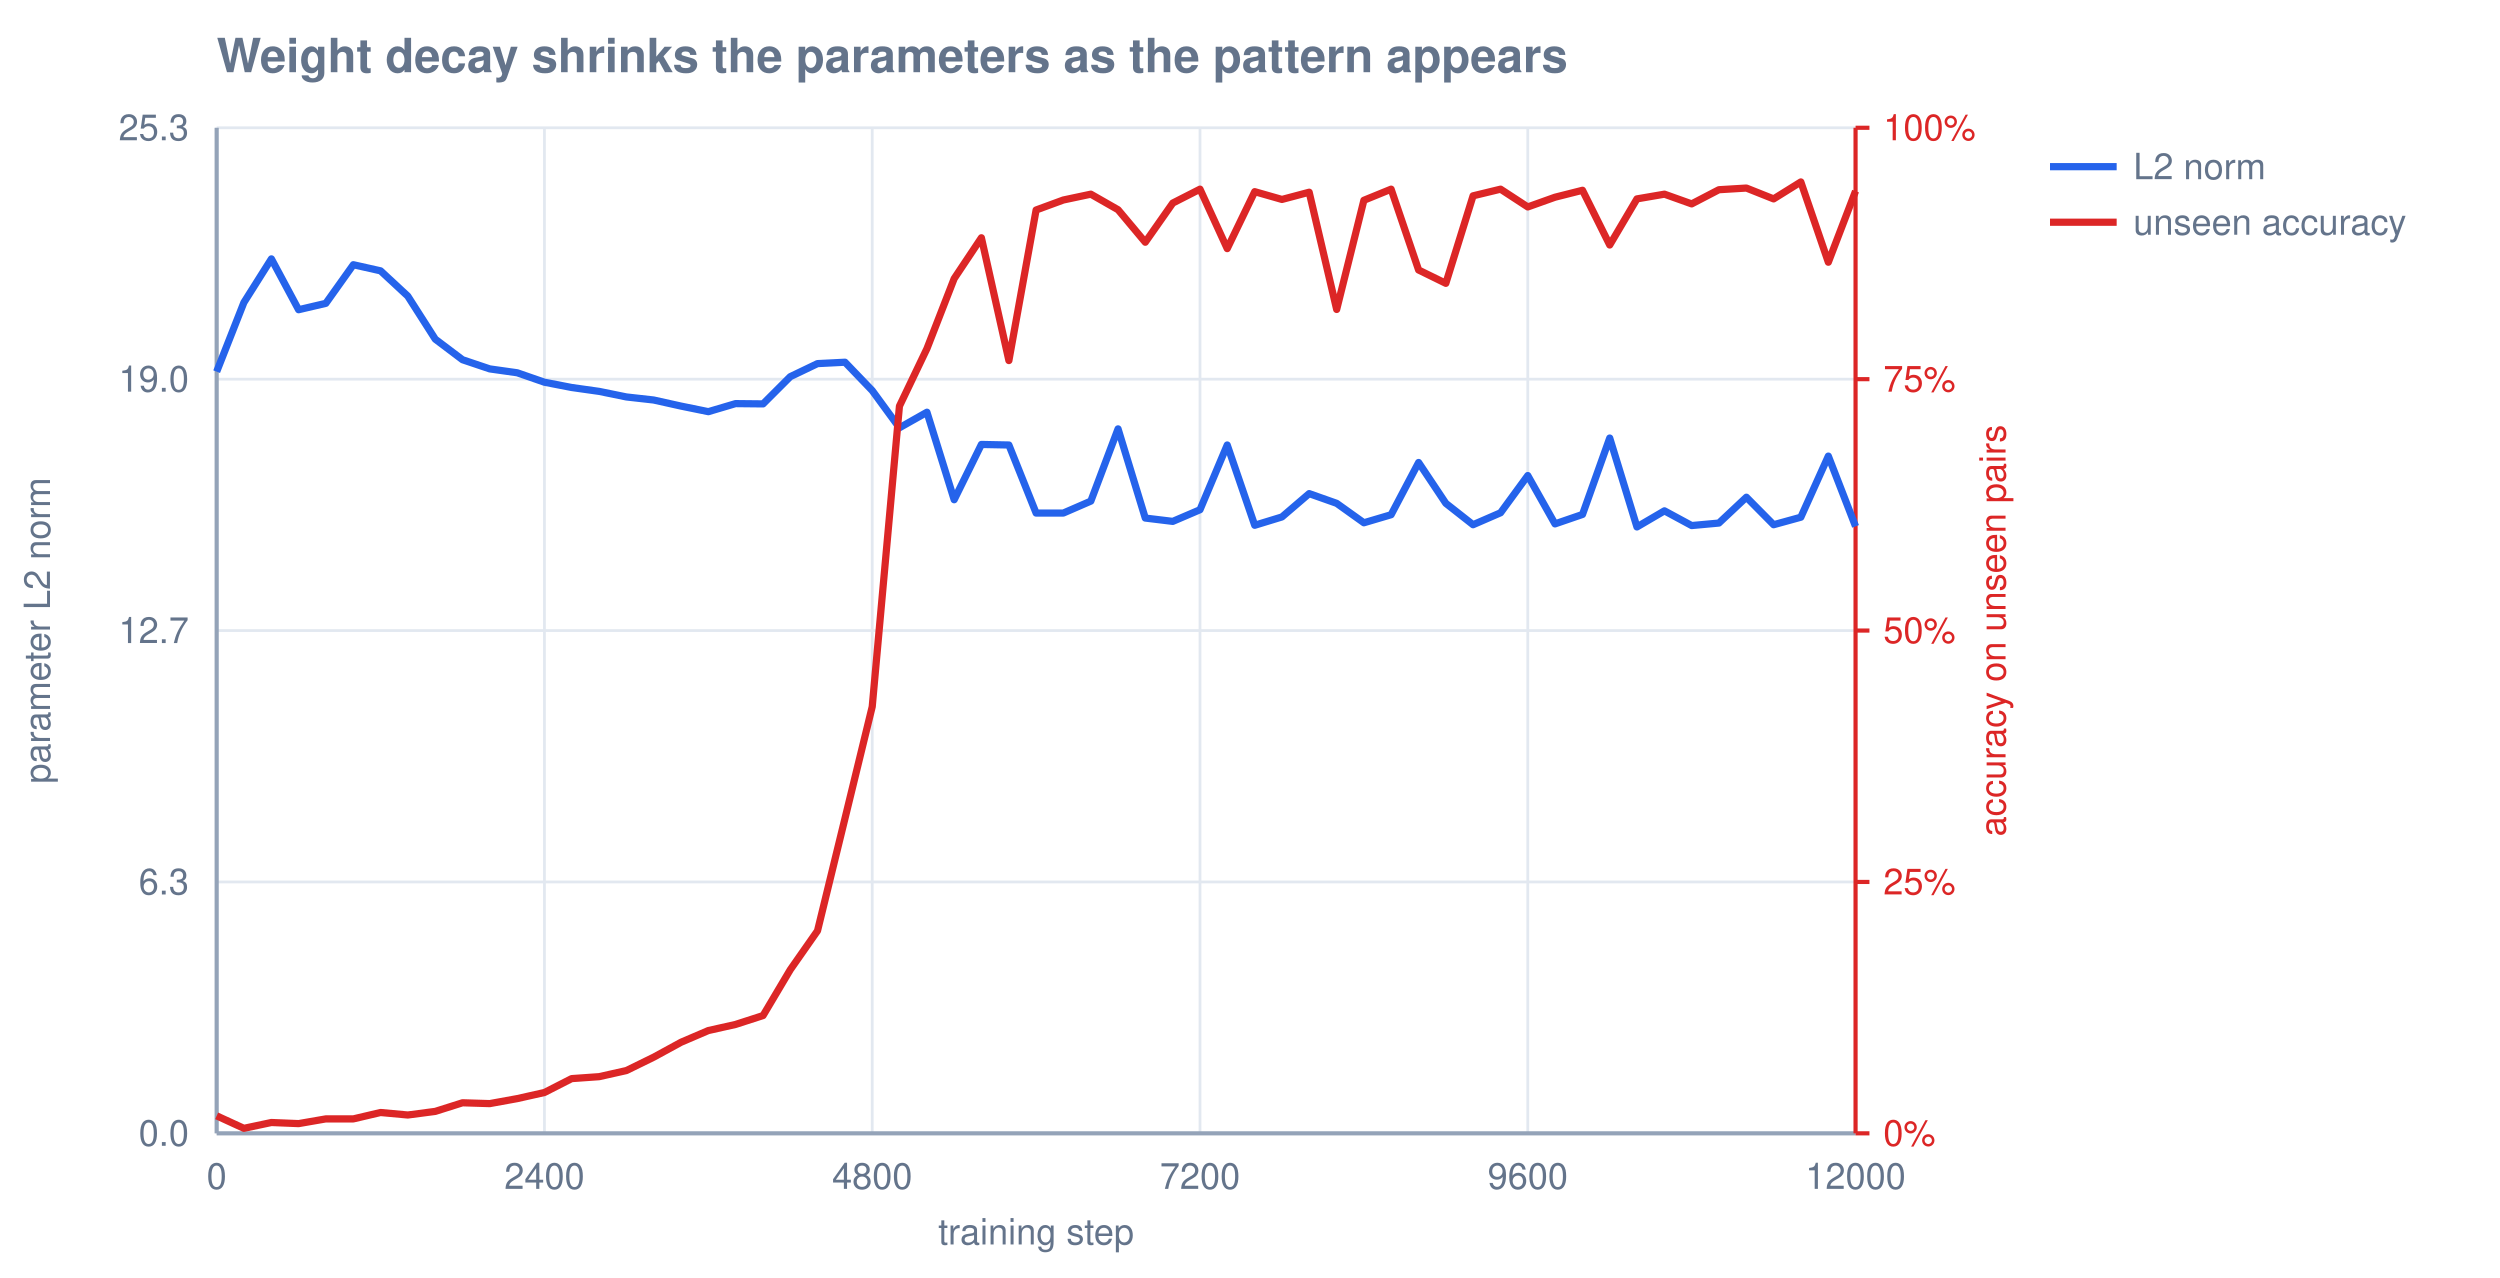
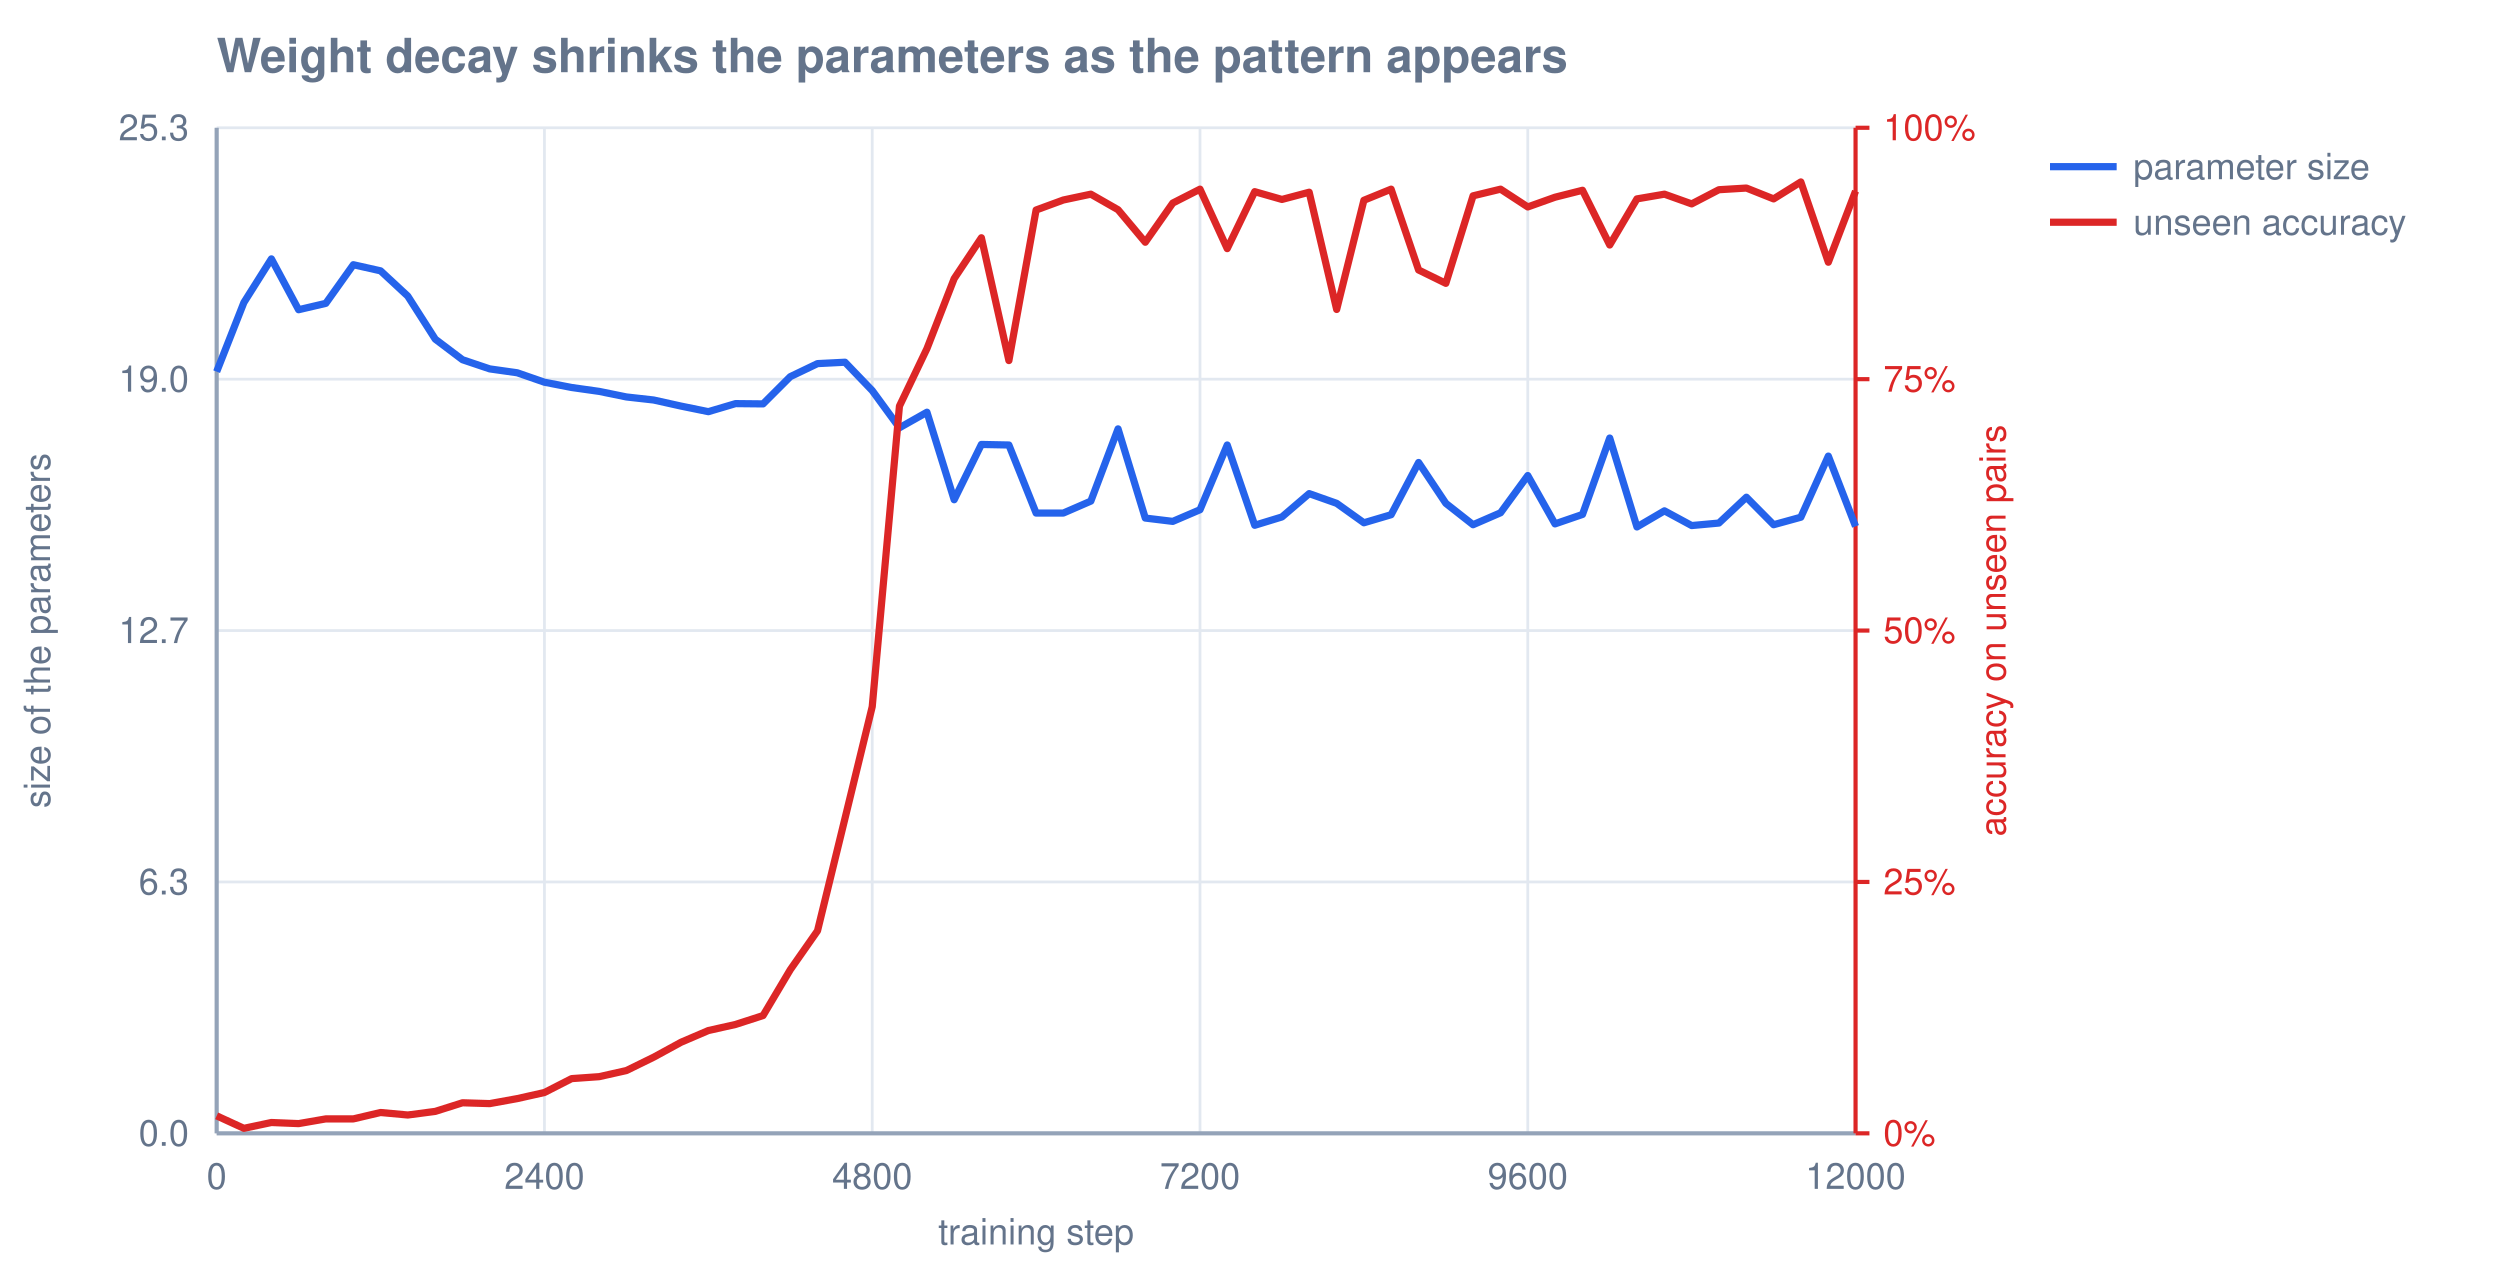
<svg xmlns="http://www.w3.org/2000/svg" width="900" height="460" viewBox="0 0 900 460" font-family="ui-sans-serif,system-ui,Segoe UI,Helvetica,Arial,sans-serif">
  <text x="78" y="26" font-size="17" font-weight="600" fill="#64748b">Weight decay shrinks the parameters as the pattern appears</text>
  <line x1="78.0" y1="408.0" x2="668.0" y2="408.0" stroke="#e2e8f0" stroke-width="1" />
  <text x="68.0" y="412.5" font-size="13" fill="#64748b" text-anchor="end">0.0</text>
  <line x1="78.0" y1="317.5" x2="668.0" y2="317.5" stroke="#e2e8f0" stroke-width="1" />
  <text x="68.0" y="322.0" font-size="13" fill="#64748b" text-anchor="end">6.3</text>
  <line x1="78.0" y1="227.0" x2="668.0" y2="227.0" stroke="#e2e8f0" stroke-width="1" />
  <text x="68.0" y="231.5" font-size="13" fill="#64748b" text-anchor="end">12.7</text>
  <line x1="78.0" y1="136.5" x2="668.0" y2="136.5" stroke="#e2e8f0" stroke-width="1" />
  <text x="68.0" y="141.0" font-size="13" fill="#64748b" text-anchor="end">19.0</text>
  <line x1="78.0" y1="46.0" x2="668.0" y2="46.0" stroke="#e2e8f0" stroke-width="1" />
  <text x="68.0" y="50.5" font-size="13" fill="#64748b" text-anchor="end">25.3</text>
  <line x1="78.0" y1="46.0" x2="78.0" y2="408.0" stroke="#e2e8f0" stroke-width="1" />
  <text x="78.0" y="428.0" font-size="13" fill="#64748b" text-anchor="middle">0</text>
  <line x1="196.0" y1="46.0" x2="196.0" y2="408.0" stroke="#e2e8f0" stroke-width="1" />
  <text x="196.0" y="428.0" font-size="13" fill="#64748b" text-anchor="middle">2400</text>
  <line x1="314.0" y1="46.0" x2="314.0" y2="408.0" stroke="#e2e8f0" stroke-width="1" />
  <text x="314.0" y="428.0" font-size="13" fill="#64748b" text-anchor="middle">4800</text>
  <line x1="432.0" y1="46.0" x2="432.0" y2="408.0" stroke="#e2e8f0" stroke-width="1" />
  <text x="432.0" y="428.0" font-size="13" fill="#64748b" text-anchor="middle">7200</text>
  <line x1="550.0" y1="46.0" x2="550.0" y2="408.0" stroke="#e2e8f0" stroke-width="1" />
  <text x="550.0" y="428.0" font-size="13" fill="#64748b" text-anchor="middle">9600</text>
  <line x1="668.0" y1="46.0" x2="668.0" y2="408.0" stroke="#e2e8f0" stroke-width="1" />
  <text x="668.0" y="428.0" font-size="13" fill="#64748b" text-anchor="middle">12000</text>
  <line x1="78.0" y1="408.0" x2="668.0" y2="408.0" stroke="#94a3b8" stroke-width="1.5" />
  <line x1="78.0" y1="46.0" x2="78.0" y2="408.0" stroke="#94a3b8" stroke-width="1.5" />
  <text x="373.0" y="448.0" font-size="13" fill="#64748b" text-anchor="middle">training step</text>
-   <text x="18" y="227.0" font-size="13" fill="#64748b" transform="rotate(-90 18 227.0)" text-anchor="middle">parameter L2 norm</text>
+   <text x="18" y="227.0" font-size="13" fill="#64748b" transform="rotate(-90 18 227.0)" text-anchor="middle">size of the parameters</text>
  <line x1="668.0" y1="46.0" x2="668.0" y2="408.0" stroke="#dc2626" stroke-width="1.5" />
  <line x1="668.0" y1="408.0" x2="673.0" y2="408.0" stroke="#dc2626" stroke-width="1.5" />
  <text x="678.0" y="412.5" font-size="13" fill="#dc2626">0%</text>
  <line x1="668.0" y1="317.5" x2="673.0" y2="317.5" stroke="#dc2626" stroke-width="1.5" />
  <text x="678.0" y="322.0" font-size="13" fill="#dc2626">25%</text>
  <line x1="668.0" y1="227.0" x2="673.0" y2="227.0" stroke="#dc2626" stroke-width="1.5" />
  <text x="678.0" y="231.5" font-size="13" fill="#dc2626">50%</text>
  <line x1="668.0" y1="136.5" x2="673.0" y2="136.5" stroke="#dc2626" stroke-width="1.5" />
  <text x="678.0" y="141.0" font-size="13" fill="#dc2626">75%</text>
  <line x1="668.0" y1="46.0" x2="673.0" y2="46.0" stroke="#dc2626" stroke-width="1.5" />
  <text x="678.0" y="50.5" font-size="13" fill="#dc2626">100%</text>
  <text x="722.0" y="227.0" font-size="13" fill="#dc2626" text-anchor="middle" transform="rotate(-90 722.0 227.0)">accuracy on unseen pairs</text>
  <polyline fill="none" stroke="#2563eb" stroke-width="2.6" stroke-linejoin="round" points="78.0,133.8 87.8,108.9 97.7,93.2 107.5,111.5 117.3,109.2 127.2,95.3 137.0,97.5 146.8,106.6 156.7,122.1 166.5,129.5 176.3,132.8 186.2,134.2 196.0,137.6 205.8,139.5 215.7,140.9 225.5,142.9 235.3,144.0 245.2,146.2 255.0,148.2 264.8,145.3 274.7,145.4 284.5,135.6 294.3,130.9 304.2,130.4 314.0,140.6 323.8,154.0 333.7,148.4 343.5,179.9 353.3,160.0 363.2,160.2 373.0,184.7 382.8,184.7 392.7,180.4 402.5,154.4 412.3,186.5 422.2,187.7 432.0,183.5 441.8,160.2 451.7,189.1 461.5,186.1 471.3,177.7 481.2,181.2 491.0,188.2 500.8,185.3 510.7,166.5 520.5,181.2 530.3,188.9 540.2,184.6 550.0,171.2 559.8,188.6 569.7,185.2 579.5,157.7 589.3,189.7 599.2,183.9 609.0,189.2 618.8,188.3 628.7,179.0 638.5,188.9 648.3,186.2 658.2,164.2 668.0,189.5" />
  <line x1="738.0" y1="60.0" x2="762.0" y2="60.0" stroke="#2563eb" stroke-width="2.6" />
-   <text x="768.0" y="64.5" font-size="13" fill="#64748b">L2 norm</text>
+   <text x="768.0" y="64.5" font-size="13" fill="#64748b">parameter size</text>
  <polyline fill="none" stroke="#dc2626" stroke-width="2.6" stroke-linejoin="round" points="78.0,401.7 87.8,406.2 97.7,404.1 107.5,404.5 117.3,402.8 127.2,402.8 137.0,400.5 146.8,401.4 156.7,400.1 166.5,397.0 176.3,397.3 186.2,395.5 196.0,393.3 205.8,388.3 215.7,387.6 225.5,385.4 235.3,380.6 245.2,375.2 255.0,371.0 264.8,368.8 274.7,365.6 284.5,349.1 294.3,335.1 304.2,294.6 314.0,254.4 323.8,146.2 333.7,125.5 343.5,100.3 353.3,85.6 363.2,129.8 373.0,75.6 382.8,72.0 392.7,69.9 402.5,75.5 412.3,87.2 422.2,73.1 432.0,68.1 441.8,89.5 451.7,69.0 461.5,71.8 471.3,69.2 481.2,111.4 491.0,72.1 500.8,68.1 510.7,97.2 520.5,102.0 530.3,70.5 540.2,68.1 550.0,74.5 559.8,71.0 569.7,68.5 579.5,88.2 589.3,71.6 599.2,69.9 609.0,73.4 618.8,68.3 628.7,67.7 638.5,71.6 648.3,65.5 658.2,94.4 668.0,68.8" />
  <line x1="738.0" y1="80.0" x2="762.0" y2="80.0" stroke="#dc2626" stroke-width="2.6" />
  <text x="768.0" y="84.5" font-size="13" fill="#64748b">unseen accuracy</text>
</svg>
